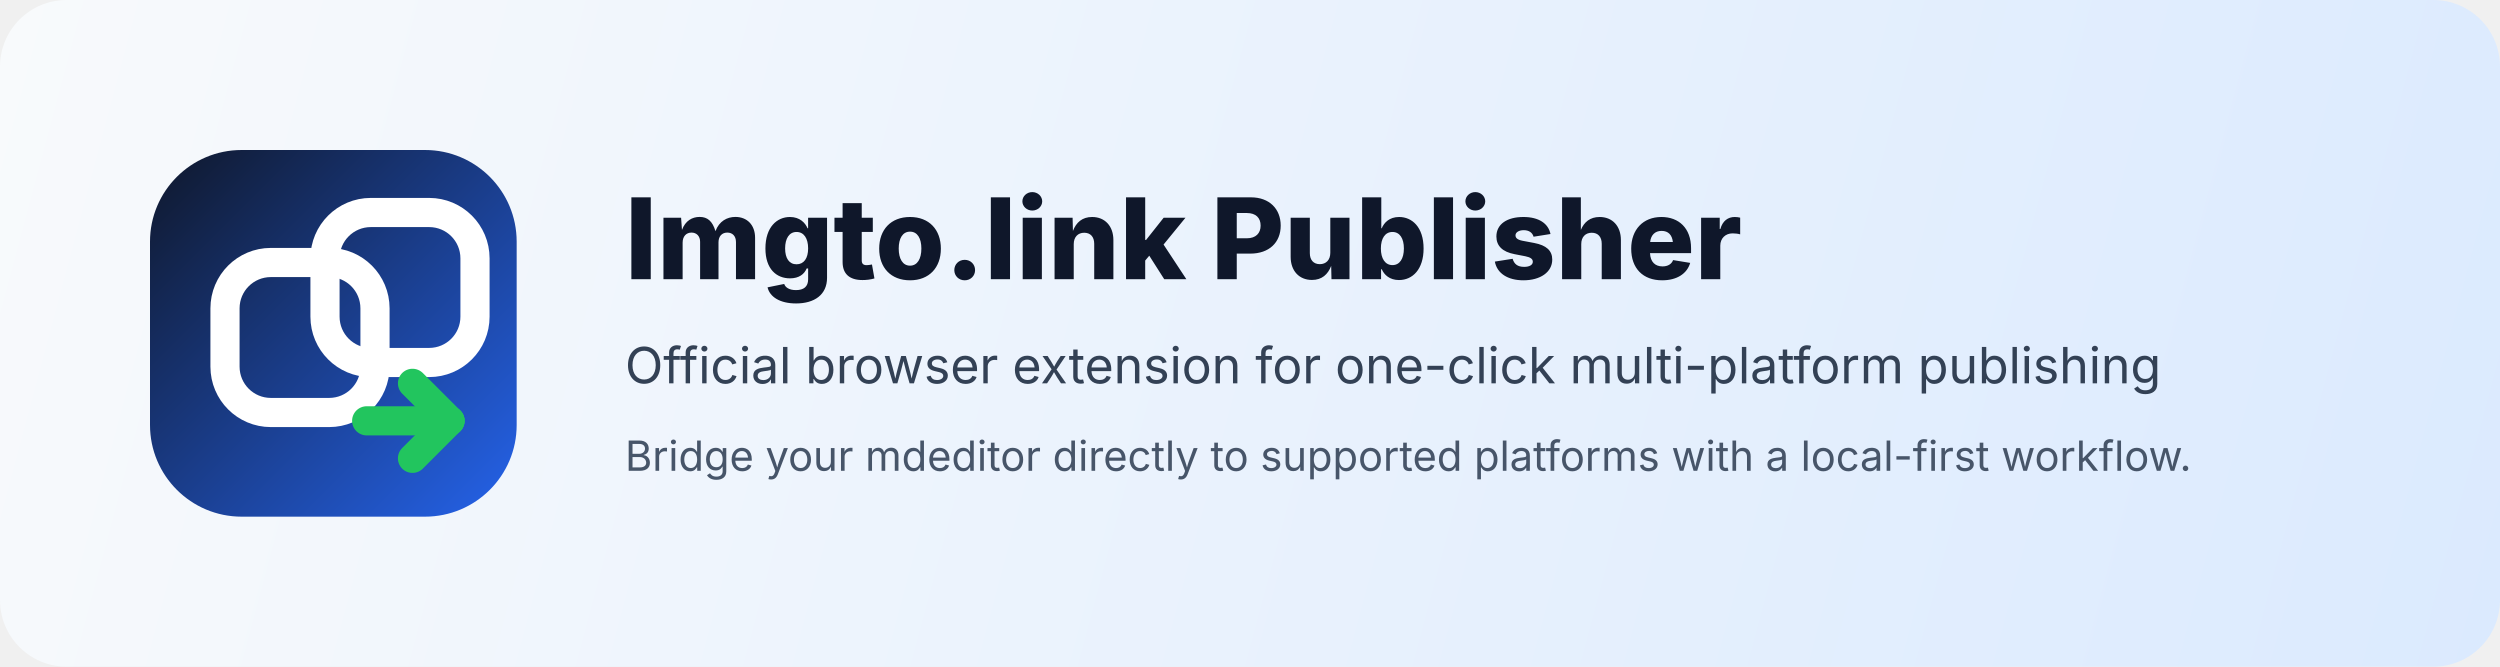
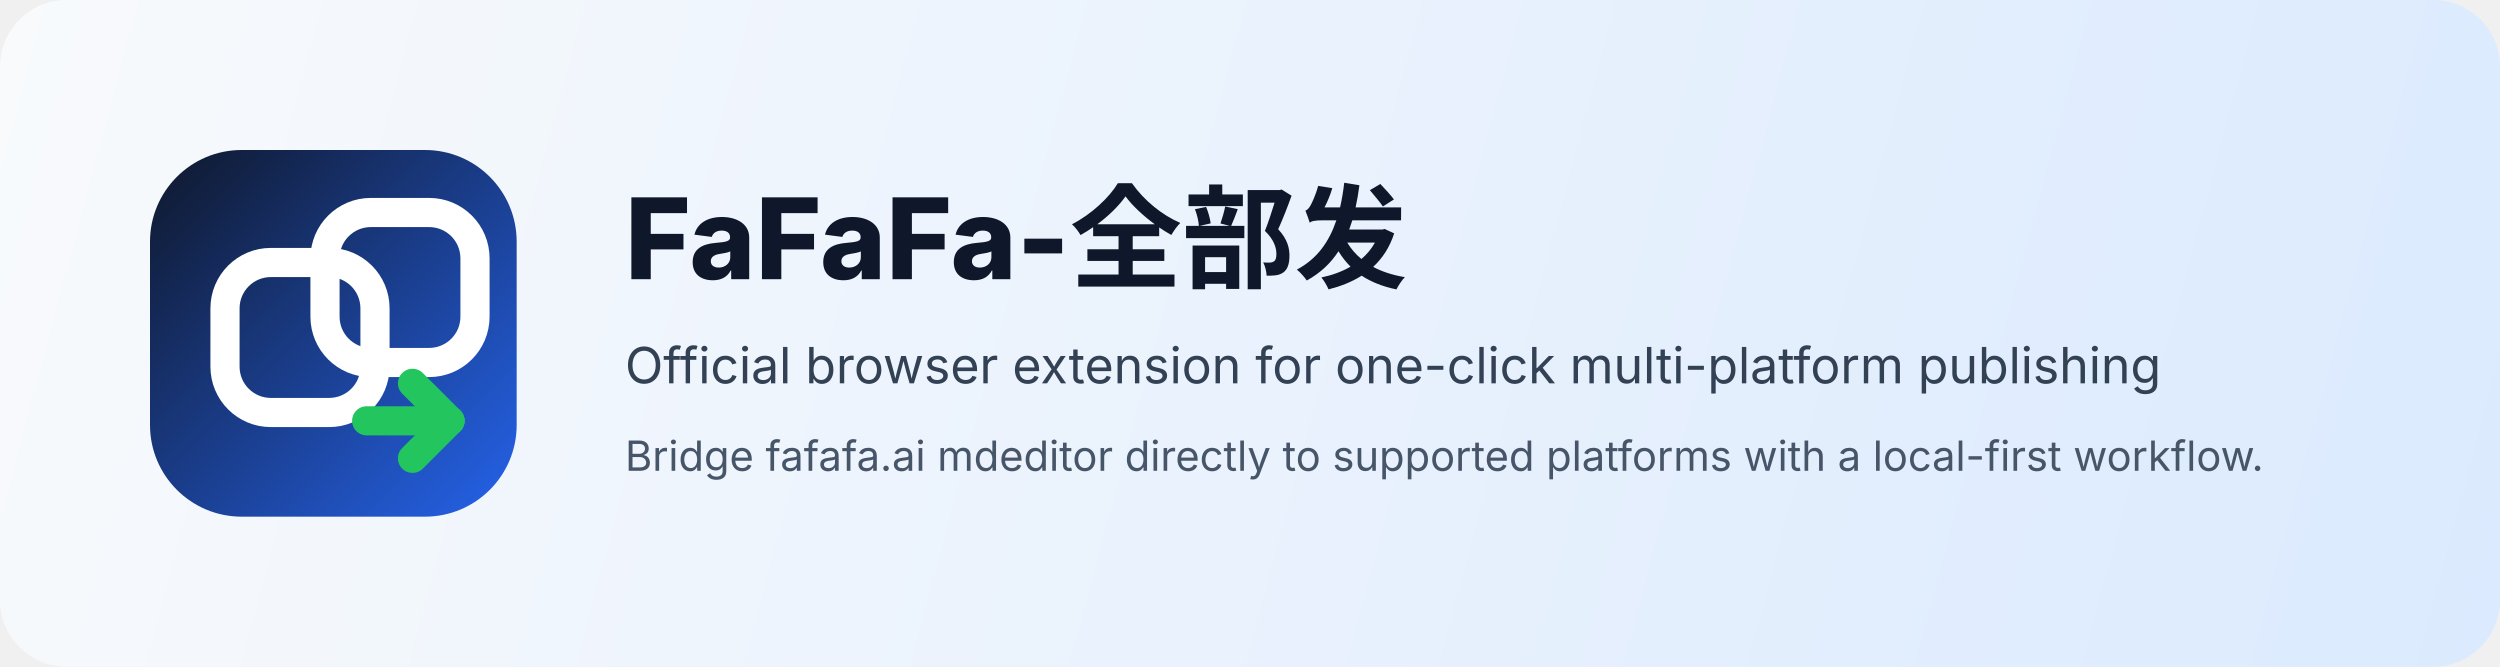
<svg xmlns="http://www.w3.org/2000/svg" width="1200" height="320" viewBox="0 0 1200 320" fill="none">
  <defs>
    <linearGradient id="bg" x1="0" y1="0" x2="1200" y2="320" gradientUnits="userSpaceOnUse">
      <stop stop-color="#F8FAFC" />
      <stop offset="1" stop-color="#DBEAFE" />
    </linearGradient>
    <linearGradient id="icon" x1="0" y1="0" x2="1" y2="1">
      <stop stop-color="#0F172A" />
      <stop offset="1" stop-color="#2563EB" />
    </linearGradient>
  </defs>
  <rect width="1200" height="320" rx="32" fill="url(#bg)" />
  <rect x="72" y="72" width="176" height="176" rx="44" fill="url(#icon)" />
  <rect x="108" y="126" width="72" height="72" rx="22" stroke="white" stroke-width="14" />
  <rect x="156" y="102" width="72" height="72" rx="22" stroke="white" stroke-width="14" />
  <path d="M176 202H216" stroke="#22C55E" stroke-width="14" stroke-linecap="round" />
  <path d="M216 202L198 184" stroke="#22C55E" stroke-width="14" stroke-linecap="round" />
  <path d="M216 202L198 220" stroke="#22C55E" stroke-width="14" stroke-linecap="round" />
-   <text x="300" y="134" fill="#0F172A" font-size="54" font-family="Inter, Arial, sans-serif" font-weight="800">Imgto.link Publisher</text>
+   <text x="300" y="134" fill="#0F172A" font-size="54" font-family="Inter, Arial, sans-serif" font-weight="800">FaFaFa-全部发</text>
  <text x="300" y="184" fill="#334155" font-size="24" font-family="Inter, Arial, sans-serif">Official browser extension for one-click multi-platform publishing</text>
-   <text x="300" y="226" fill="#475569" font-size="20" font-family="Inter, Arial, sans-serif">Bridge your mdeditor directly to supported platforms with a local-first workflow.</text>
+   <text x="300" y="226" fill="#475569" font-size="20" font-family="Inter, Arial, sans-serif">Bridge fafafa.ai mdeditor directly to supported platforms with a local-first workflow.</text>
</svg>
